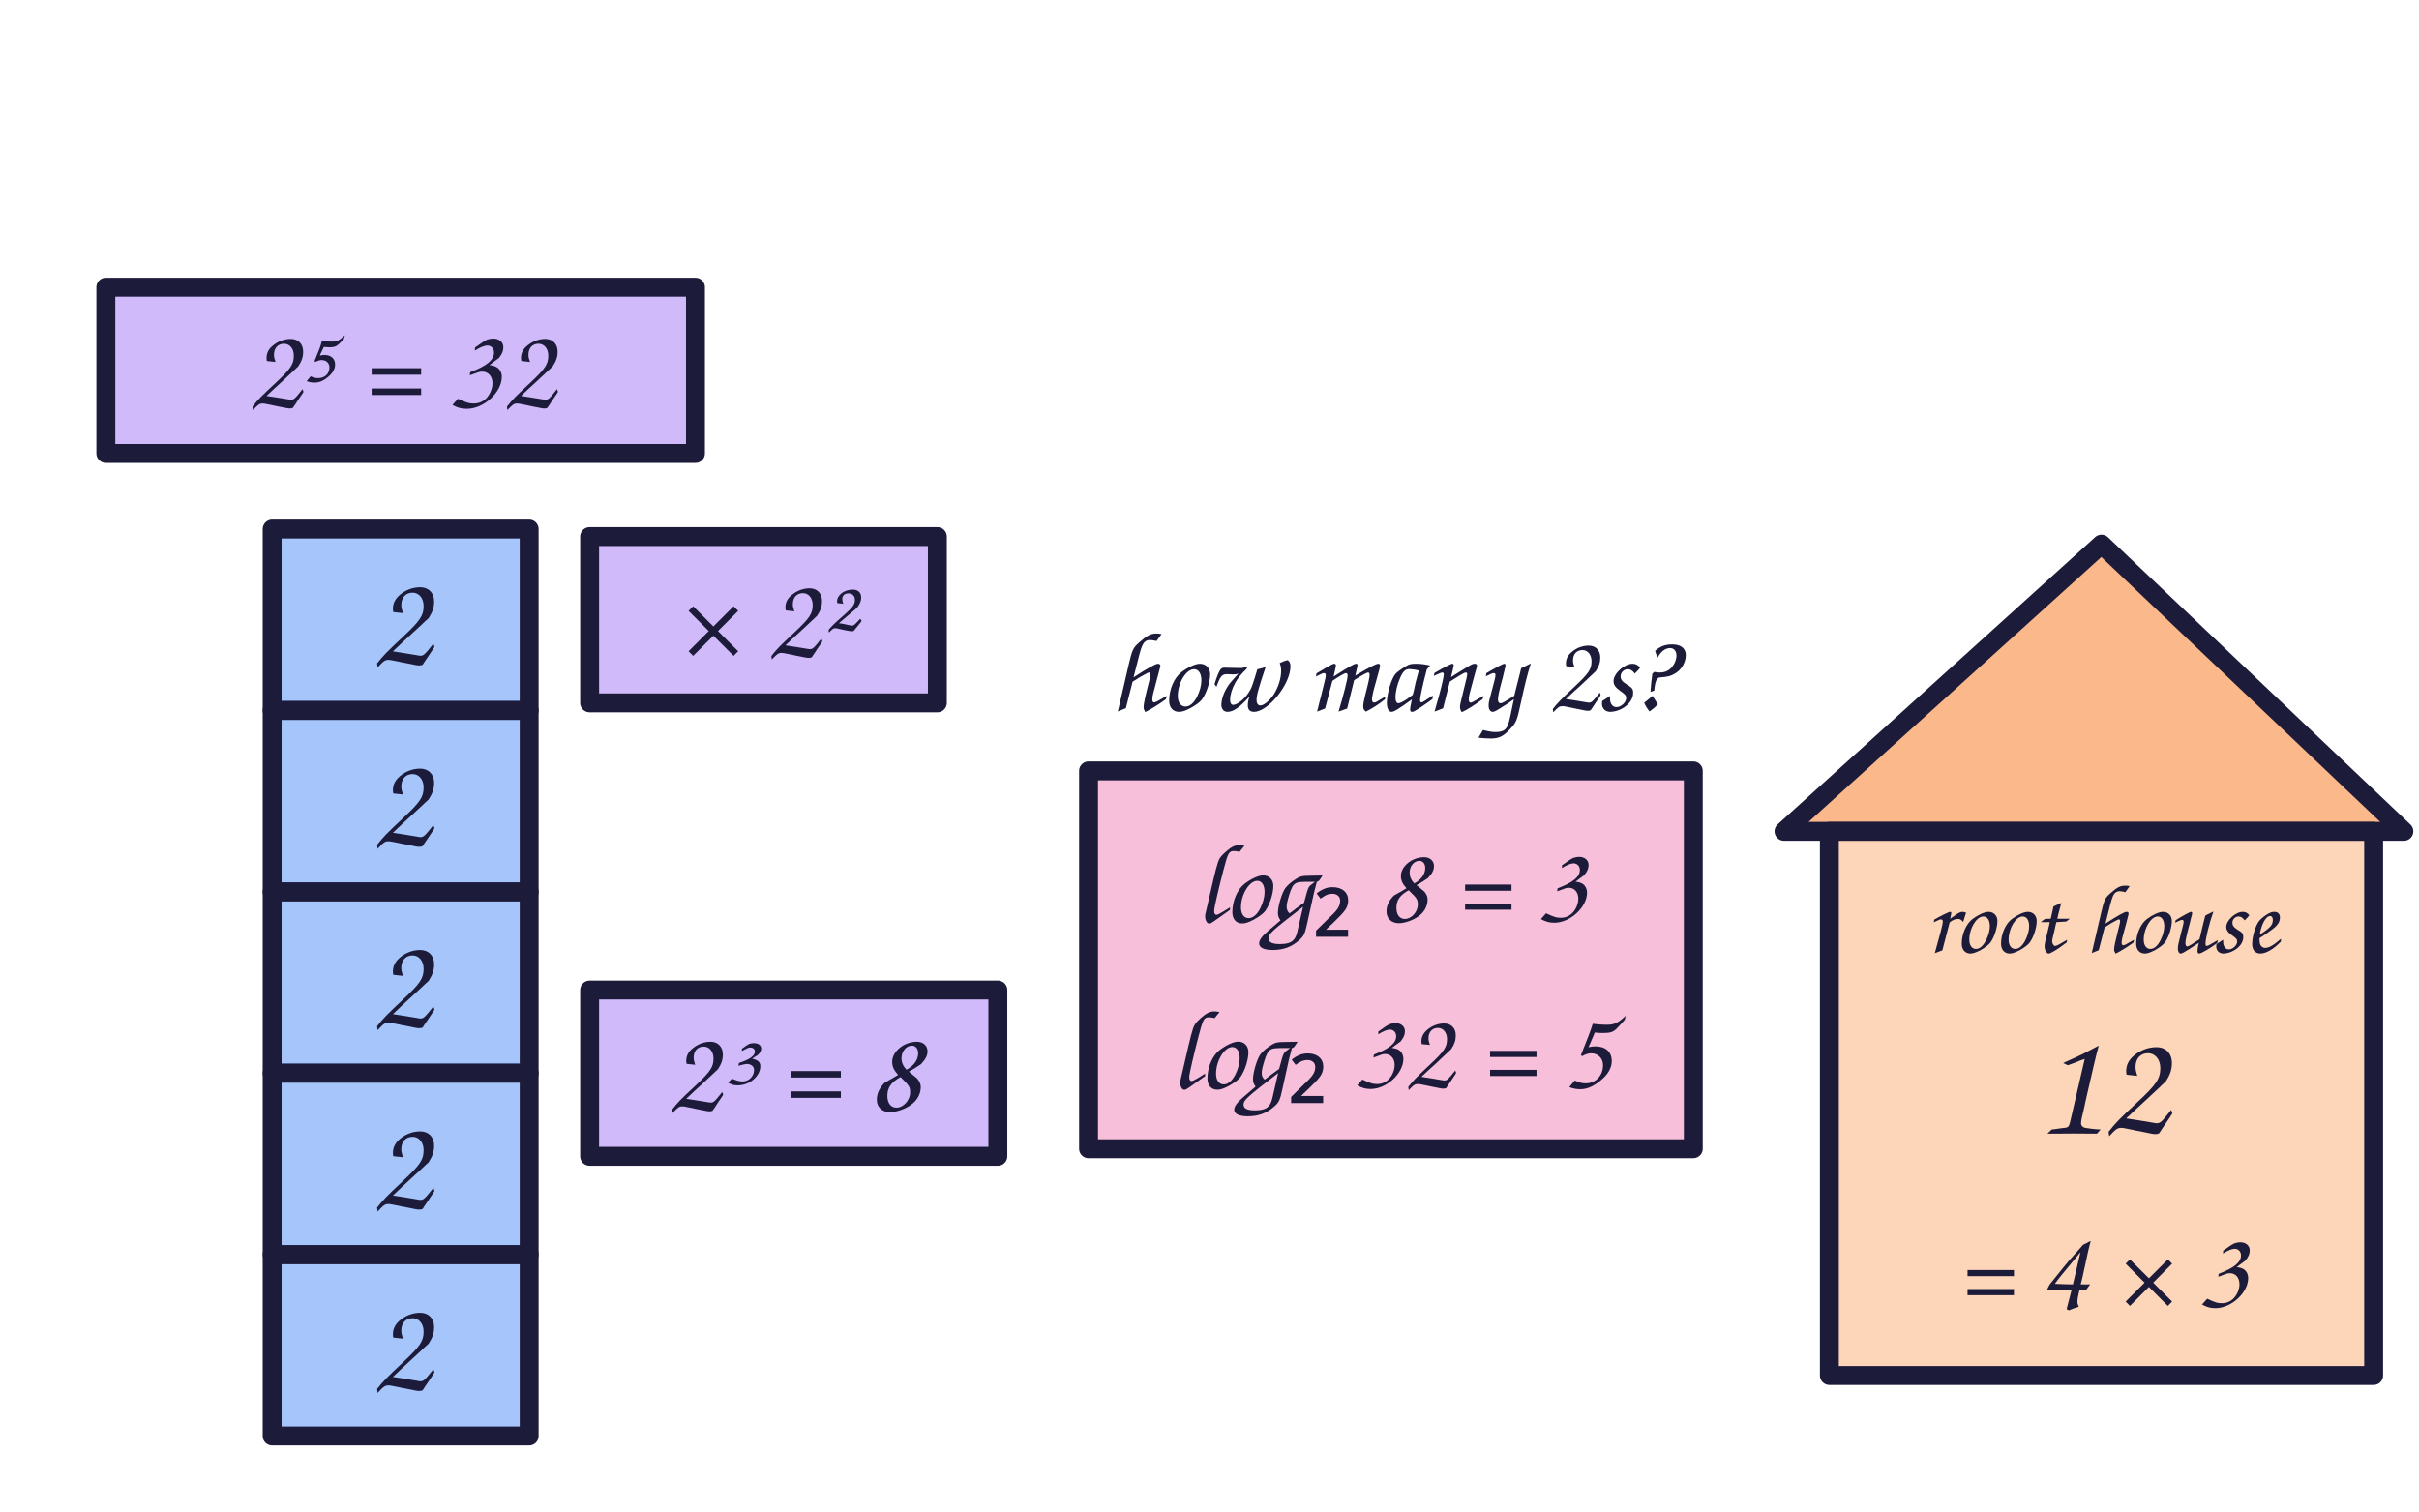
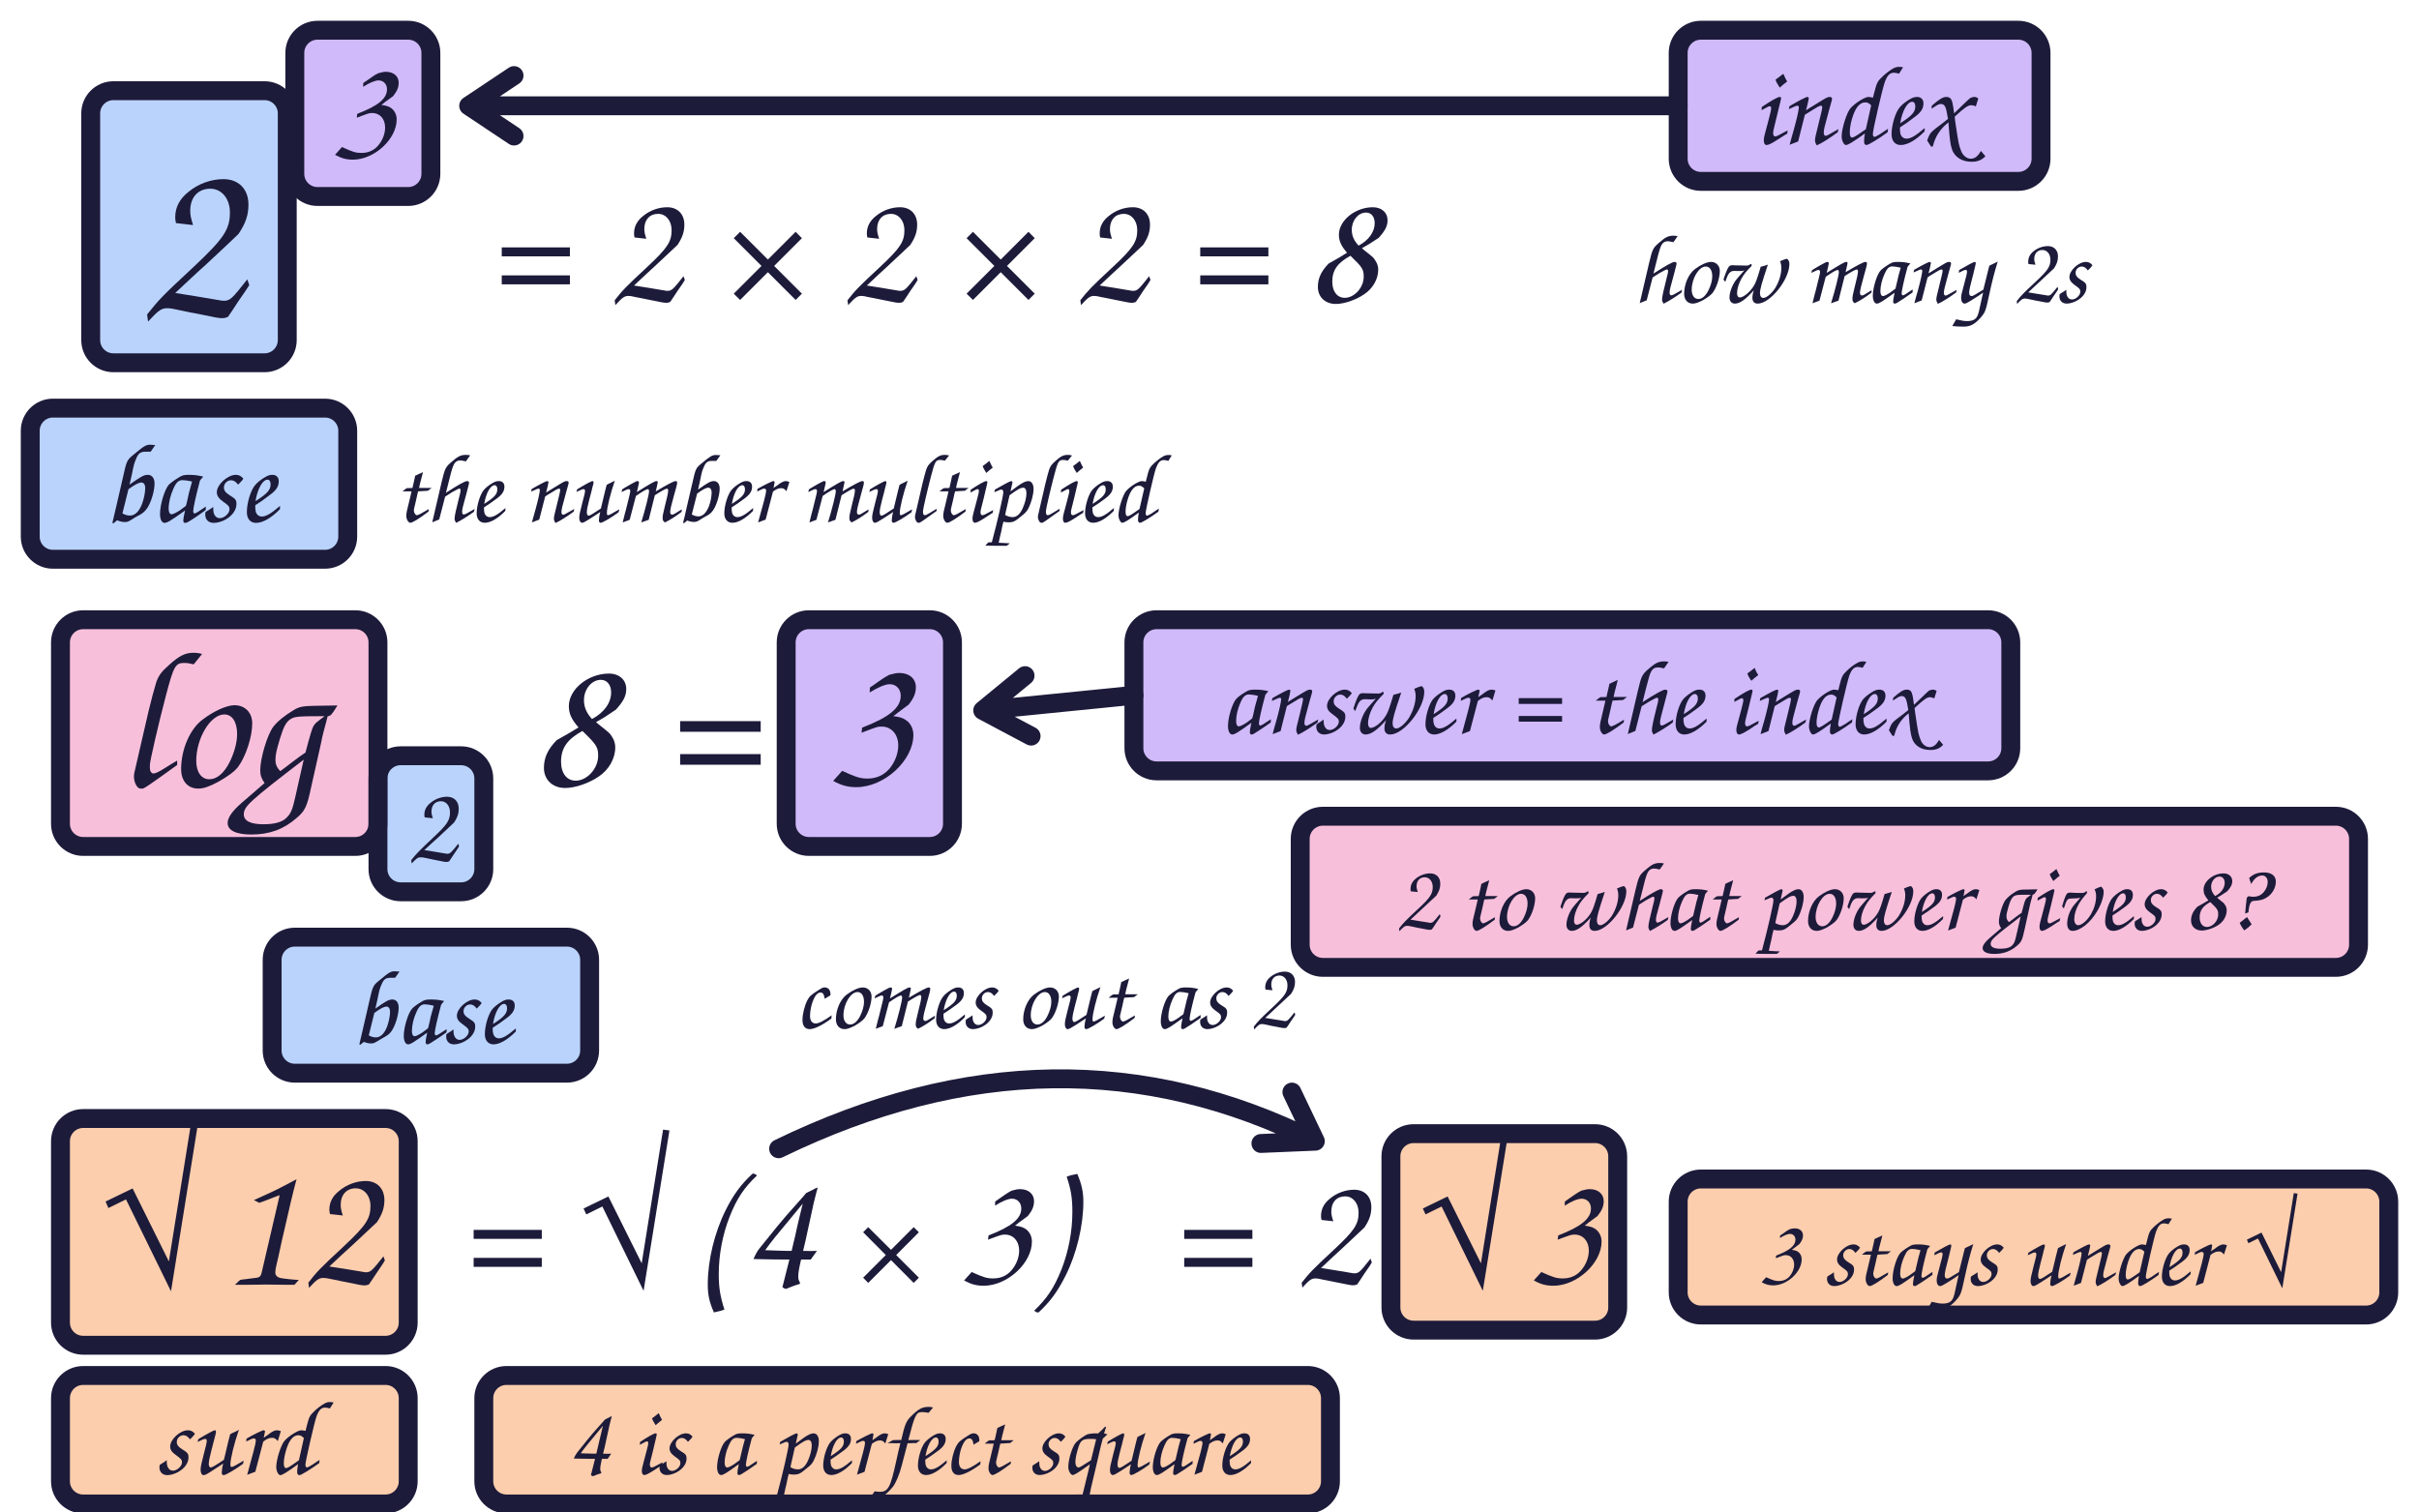
- <svg xmlns="http://www.w3.org/2000/svg" viewBox="0 0 320 200" width="320" height="200" aria-label="Ade builds a tower of blocks, each block a 2: three twos make 8, so 2 to the power 3 is 8; two more twos join the tower, so five twos make 2 to the power 5, which is 32; a pink box asks how many 2s: log base 2 of 8 is 3 and log base 2 of 32 is 5; beside it the root house holds 12 under its root; 12 is written as 4 times 3 inside the house">
-   <g data-part="first">
-     <rect x="36" y="166" width="34" height="24" fill="#3b82f6" fill-opacity="0.45" stroke="#1d1b3a" stroke-width="2.5" stroke-linecap="round" stroke-linejoin="round" />
-     <text x="53" y="184" font-family="Caveat, cursive" text-anchor="middle" fill="#1d1b3a" font-size="18">2</text>
-     <rect x="36" y="142" width="34" height="24" fill="#3b82f6" fill-opacity="0.45" stroke="#1d1b3a" stroke-width="2.5" stroke-linecap="round" stroke-linejoin="round" />
-     <text x="53" y="160" font-family="Caveat, cursive" text-anchor="middle" fill="#1d1b3a" font-size="18">2</text>
-     <rect x="36" y="118" width="34" height="24" fill="#3b82f6" fill-opacity="0.45" stroke="#1d1b3a" stroke-width="2.5" stroke-linecap="round" stroke-linejoin="round" />
-     <text x="53" y="136" font-family="Caveat, cursive" text-anchor="middle" fill="#1d1b3a" font-size="18">2</text>
+ <svg xmlns="http://www.w3.org/2000/svg" viewBox="0 0 320 200" width="320" height="200" aria-label="2 to the power 3, the base 2 marked in blue and the index 3 in purple: 2 times 2 times 2 is 8; the base is the number multiplied and the index says how many 2s; below it, log base 2 of 8 equals 3: the log in pink, the base 2 in blue, and the answer 3 in purple is the index, since 2 to the power 3 gives 8; below that, root 12 in orange is a surd; root 12 equals root of 4 times 3, and 4 is a perfect square; the 4 comes out of the root as 2, and the 3 stays under the root, so root 12 is 2 root 3">
+   <g data-part="base">
+     <rect x="12" y="12" width="26" height="36" rx="3" fill="#3b82f6" fill-opacity="0.35" stroke="#1d1b3a" stroke-width="2.5" stroke-linecap="round" stroke-linejoin="round" />
+     <text x="25" y="42" font-family="Caveat, cursive" font-size="32" text-anchor="middle" fill="#1d1b3a">2</text>
  </g>
-   <g data-part="count">
-     <rect x="78" y="131" width="54" height="22" fill="#7c3aed" fill-opacity="0.35" stroke="#1d1b3a" stroke-width="2.5" stroke-linecap="round" stroke-linejoin="round" />
-     <text x="105" y="147" font-family="Caveat, cursive" text-anchor="middle" fill="#1d1b3a" font-size="16">2³ = 8</text>
+   <g data-part="index">
+     <rect x="39" y="4" width="18" height="22" rx="3" fill="#7c3aed" fill-opacity="0.35" stroke="#1d1b3a" stroke-width="2.5" stroke-linecap="round" stroke-linejoin="round" />
+     <text x="48" y="21" font-family="Caveat, cursive" font-size="20" text-anchor="middle" fill="#1d1b3a">3</text>
  </g>
-   <g data-part="second">
-     <rect x="36" y="94" width="34" height="24" fill="#3b82f6" fill-opacity="0.45" stroke="#1d1b3a" stroke-width="2.5" stroke-linecap="round" stroke-linejoin="round" />
-     <text x="53" y="112" font-family="Caveat, cursive" text-anchor="middle" fill="#1d1b3a" font-size="18">2</text>
-     <rect x="36" y="70" width="34" height="24" fill="#3b82f6" fill-opacity="0.45" stroke="#1d1b3a" stroke-width="2.5" stroke-linecap="round" stroke-linejoin="round" />
-     <text x="53" y="88" font-family="Caveat, cursive" text-anchor="middle" fill="#1d1b3a" font-size="18">2</text>
-     <rect x="78" y="71" width="46" height="22" fill="#7c3aed" fill-opacity="0.35" stroke="#1d1b3a" stroke-width="2.5" stroke-linecap="round" stroke-linejoin="round" />
-     <text x="101" y="87" font-family="Caveat, cursive" text-anchor="middle" fill="#1d1b3a" font-size="16">× 2²</text>
+   <g data-part="expand">
+     <text x="64" y="40" font-family="Caveat, cursive" font-size="22" text-anchor="start" fill="#1d1b3a">= 2 × 2 × 2 = 8</text>
  </g>
-   <g data-part="all">
-     <rect x="14" y="38" width="78" height="22" fill="#7c3aed" fill-opacity="0.35" stroke="#1d1b3a" stroke-width="2.5" stroke-linecap="round" stroke-linejoin="round" />
-     <text x="53" y="54" font-family="Caveat, cursive" text-anchor="middle" fill="#1d1b3a" font-size="16">2⁵ = 32</text>
+   <g data-part="base-label">
+     <rect x="4" y="54" width="42" height="20" rx="3" fill="#3b82f6" fill-opacity="0.35" stroke="#1d1b3a" stroke-width="2.5" stroke-linecap="round" stroke-linejoin="round" />
+     <text x="25" y="69" font-family="Caveat, cursive" font-size="15" text-anchor="middle" fill="#1d1b3a">base</text>
+     <text x="52" y="69" font-family="Caveat, cursive" font-size="13" text-anchor="start" fill="#1d1b3a">the number multiplied</text>
  </g>
-   <g data-part="logs">
-     <text x="184" y="94" font-family="Caveat, cursive" text-anchor="middle" fill="#1d1b3a" font-size="15">how many 2s?</text>
-     <rect x="144" y="102" width="80" height="50" fill="#ec4899" fill-opacity="0.35" stroke="#1d1b3a" stroke-width="2.5" stroke-linecap="round" stroke-linejoin="round" />
-     <g data-part="log8">
-       <text x="184" y="122" font-family="Caveat, cursive" text-anchor="middle" fill="#1d1b3a" font-size="15">log₂ 8 = 3</text>
-     </g>
-     <g data-part="log32">
-       <text x="184" y="144" font-family="Caveat, cursive" text-anchor="middle" fill="#1d1b3a" font-size="15">log₂ 32 = 5</text>
-     </g>
+   <g data-part="index-label">
+     <rect x="222" y="4" width="48" height="20" rx="3" fill="#7c3aed" fill-opacity="0.35" stroke="#1d1b3a" stroke-width="2.5" stroke-linecap="round" stroke-linejoin="round" />
+     <text x="246" y="19" font-family="Caveat, cursive" font-size="15" text-anchor="middle" fill="#1d1b3a">index</text>
+     <path d="M222 14 L62 14 M68.0 10.0 L62 14 L68.0 18.0" fill="none" stroke="#1d1b3a" stroke-width="2.5" stroke-linecap="round" stroke-linejoin="round" />
+     <text x="246" y="40" font-family="Caveat, cursive" font-size="13" text-anchor="middle" fill="#1d1b3a">how many 2s</text>
  </g>
-   <g data-part="house">
-     <polygon points="236,110 278,72 318,110" fill="#f97316" fill-opacity="0.5" stroke="#1d1b3a" stroke-width="2.5" stroke-linecap="round" stroke-linejoin="round" />
-     <rect x="242" y="110" width="72" height="72" fill="#f97316" fill-opacity="0.3" stroke="#1d1b3a" stroke-width="2.5" stroke-linecap="round" stroke-linejoin="round" />
-     <text x="278" y="126" font-family="Caveat, cursive" text-anchor="middle" fill="#1d1b3a" font-size="13">root house</text>
-     <text x="278" y="150" font-family="Caveat, cursive" text-anchor="middle" fill="#1d1b3a" font-size="20">12</text>
+   <g data-part="log">
+     <rect x="8" y="82" width="42" height="30" rx="3" fill="#ec4899" fill-opacity="0.35" stroke="#1d1b3a" stroke-width="2.5" stroke-linecap="round" stroke-linejoin="round" />
+     <text x="29" y="104" font-family="Caveat, cursive" font-size="26" text-anchor="middle" fill="#1d1b3a">log</text>
  </g>
-   <g data-part="four">
-     <text x="278" y="173" font-family="Caveat, cursive" text-anchor="middle" fill="#1d1b3a" font-size="15">= 4 × 3</text>
+   <g data-part="log-base">
+     <rect x="50" y="100" width="14" height="18" rx="3" fill="#3b82f6" fill-opacity="0.35" stroke="#1d1b3a" stroke-width="2.5" stroke-linecap="round" stroke-linejoin="round" />
+     <text x="57" y="114" font-family="Caveat, cursive" font-size="15" text-anchor="middle" fill="#1d1b3a">2</text>
+   </g>
+   <g data-part="log-number">
+     <text x="70" y="104" font-family="Caveat, cursive" font-size="26" text-anchor="start" fill="#1d1b3a">8 =</text>
+   </g>
+   <g data-part="log-answer">
+     <rect x="104" y="82" width="22" height="30" rx="3" fill="#7c3aed" fill-opacity="0.35" stroke="#1d1b3a" stroke-width="2.5" stroke-linecap="round" stroke-linejoin="round" />
+     <text x="115" y="104" font-family="Caveat, cursive" font-size="26" text-anchor="middle" fill="#1d1b3a">3</text>
+   </g>
+   <g data-part="log-base-label">
+     <rect x="36" y="124" width="42" height="18" rx="3" fill="#3b82f6" fill-opacity="0.35" stroke="#1d1b3a" stroke-width="2.5" stroke-linecap="round" stroke-linejoin="round" />
+     <text x="57" y="138" font-family="Caveat, cursive" font-size="14" text-anchor="middle" fill="#1d1b3a">base</text>
+   </g>
+   <g data-part="log-answer-label">
+     <rect x="150" y="82" width="116" height="20" rx="3" fill="#7c3aed" fill-opacity="0.35" stroke="#1d1b3a" stroke-width="2.5" stroke-linecap="round" stroke-linejoin="round" />
+     <text x="208" y="97" font-family="Caveat, cursive" font-size="14" text-anchor="middle" fill="#1d1b3a">answer = the index</text>
+     <path d="M150 92 L130 94 M135.6 89.4 L130 94 L136.4 97.4" fill="none" stroke="#1d1b3a" stroke-width="2.5" stroke-linecap="round" stroke-linejoin="round" />
+   </g>
+   <g data-part="log-question">
+     <rect x="172" y="108" width="140" height="20" rx="3" fill="#ec4899" fill-opacity="0.35" stroke="#1d1b3a" stroke-width="2.5" stroke-linecap="round" stroke-linejoin="round" />
+     <text x="242" y="123" font-family="Caveat, cursive" font-size="13" text-anchor="middle" fill="#1d1b3a">2 to what power gives 8?</text>
+   </g>
+   <g data-part="surd">
+     <rect x="8" y="148" width="46" height="30" rx="3" fill="#f97316" fill-opacity="0.35" stroke="#1d1b3a" stroke-width="2.5" stroke-linecap="round" stroke-linejoin="round" />
+     <text x="31" y="170" font-family="Caveat, cursive" font-size="24" text-anchor="middle" fill="#1d1b3a">√12</text>
+   </g>
+   <g data-part="surd-label">
+     <rect x="8" y="182" width="46" height="17" rx="3" fill="#f97316" fill-opacity="0.35" stroke="#1d1b3a" stroke-width="2.5" stroke-linecap="round" stroke-linejoin="round" />
+     <text x="31" y="195" font-family="Caveat, cursive" font-size="14" text-anchor="middle" fill="#1d1b3a">surd</text>
+   </g>
+   <g data-part="split">
+     <text x="66" y="170" font-family="Caveat, cursive" font-size="22" text-anchor="middle" fill="#1d1b3a">=</text>
+     <text x="86" y="170" font-family="Caveat, cursive" font-size="22" text-anchor="middle" fill="#1d1b3a">√(</text>
+     <text x="103" y="170" font-family="Caveat, cursive" font-size="22" text-anchor="middle" fill="#1d1b3a">4</text>
+     <text x="117" y="170" font-family="Caveat, cursive" font-size="18" text-anchor="middle" fill="#1d1b3a">×</text>
+     <text x="134" y="170" font-family="Caveat, cursive" font-size="22" text-anchor="middle" fill="#1d1b3a">3)</text>
+   </g>
+   <g data-part="square-label">
+     <rect x="64" y="182" width="112" height="17" rx="3" fill="#f97316" fill-opacity="0.35" stroke="#1d1b3a" stroke-width="2.5" stroke-linecap="round" stroke-linejoin="round" />
+     <text x="120" y="195" font-family="Caveat, cursive" font-size="13" text-anchor="middle" fill="#1d1b3a">4 is a perfect square</text>
+   </g>
+   <g data-part="result">
+     <text x="160" y="170" font-family="Caveat, cursive" font-size="22" text-anchor="middle" fill="#1d1b3a">=</text>
+     <text x="176" y="170" font-family="Caveat, cursive" font-size="22" text-anchor="middle" fill="#1d1b3a">2</text>
+     <rect x="184" y="150" width="30" height="26" rx="3" fill="#f97316" fill-opacity="0.35" stroke="#1d1b3a" stroke-width="2.5" stroke-linecap="round" stroke-linejoin="round" />
+     <text x="199" y="170" font-family="Caveat, cursive" font-size="22" text-anchor="middle" fill="#1d1b3a">√3</text>
+   </g>
+   <g data-part="comes-out">
+     <path d="M103 152 Q140 134 174 151 M166.8 151.3 L174 151 L170.9 144.5" fill="none" stroke="#1d1b3a" stroke-width="2.5" stroke-linecap="round" stroke-linejoin="round" />
+     <text x="138" y="136" font-family="Caveat, cursive" font-size="13" text-anchor="middle" fill="#1d1b3a">comes out as 2</text>
+   </g>
+   <g data-part="stays-label">
+     <rect x="222" y="156" width="94" height="18" rx="3" fill="#f97316" fill-opacity="0.35" stroke="#1d1b3a" stroke-width="2.5" stroke-linecap="round" stroke-linejoin="round" />
+     <text x="269" y="170" font-family="Caveat, cursive" font-size="13" text-anchor="middle" fill="#1d1b3a">3 stays under √</text>
  </g>
</svg>
